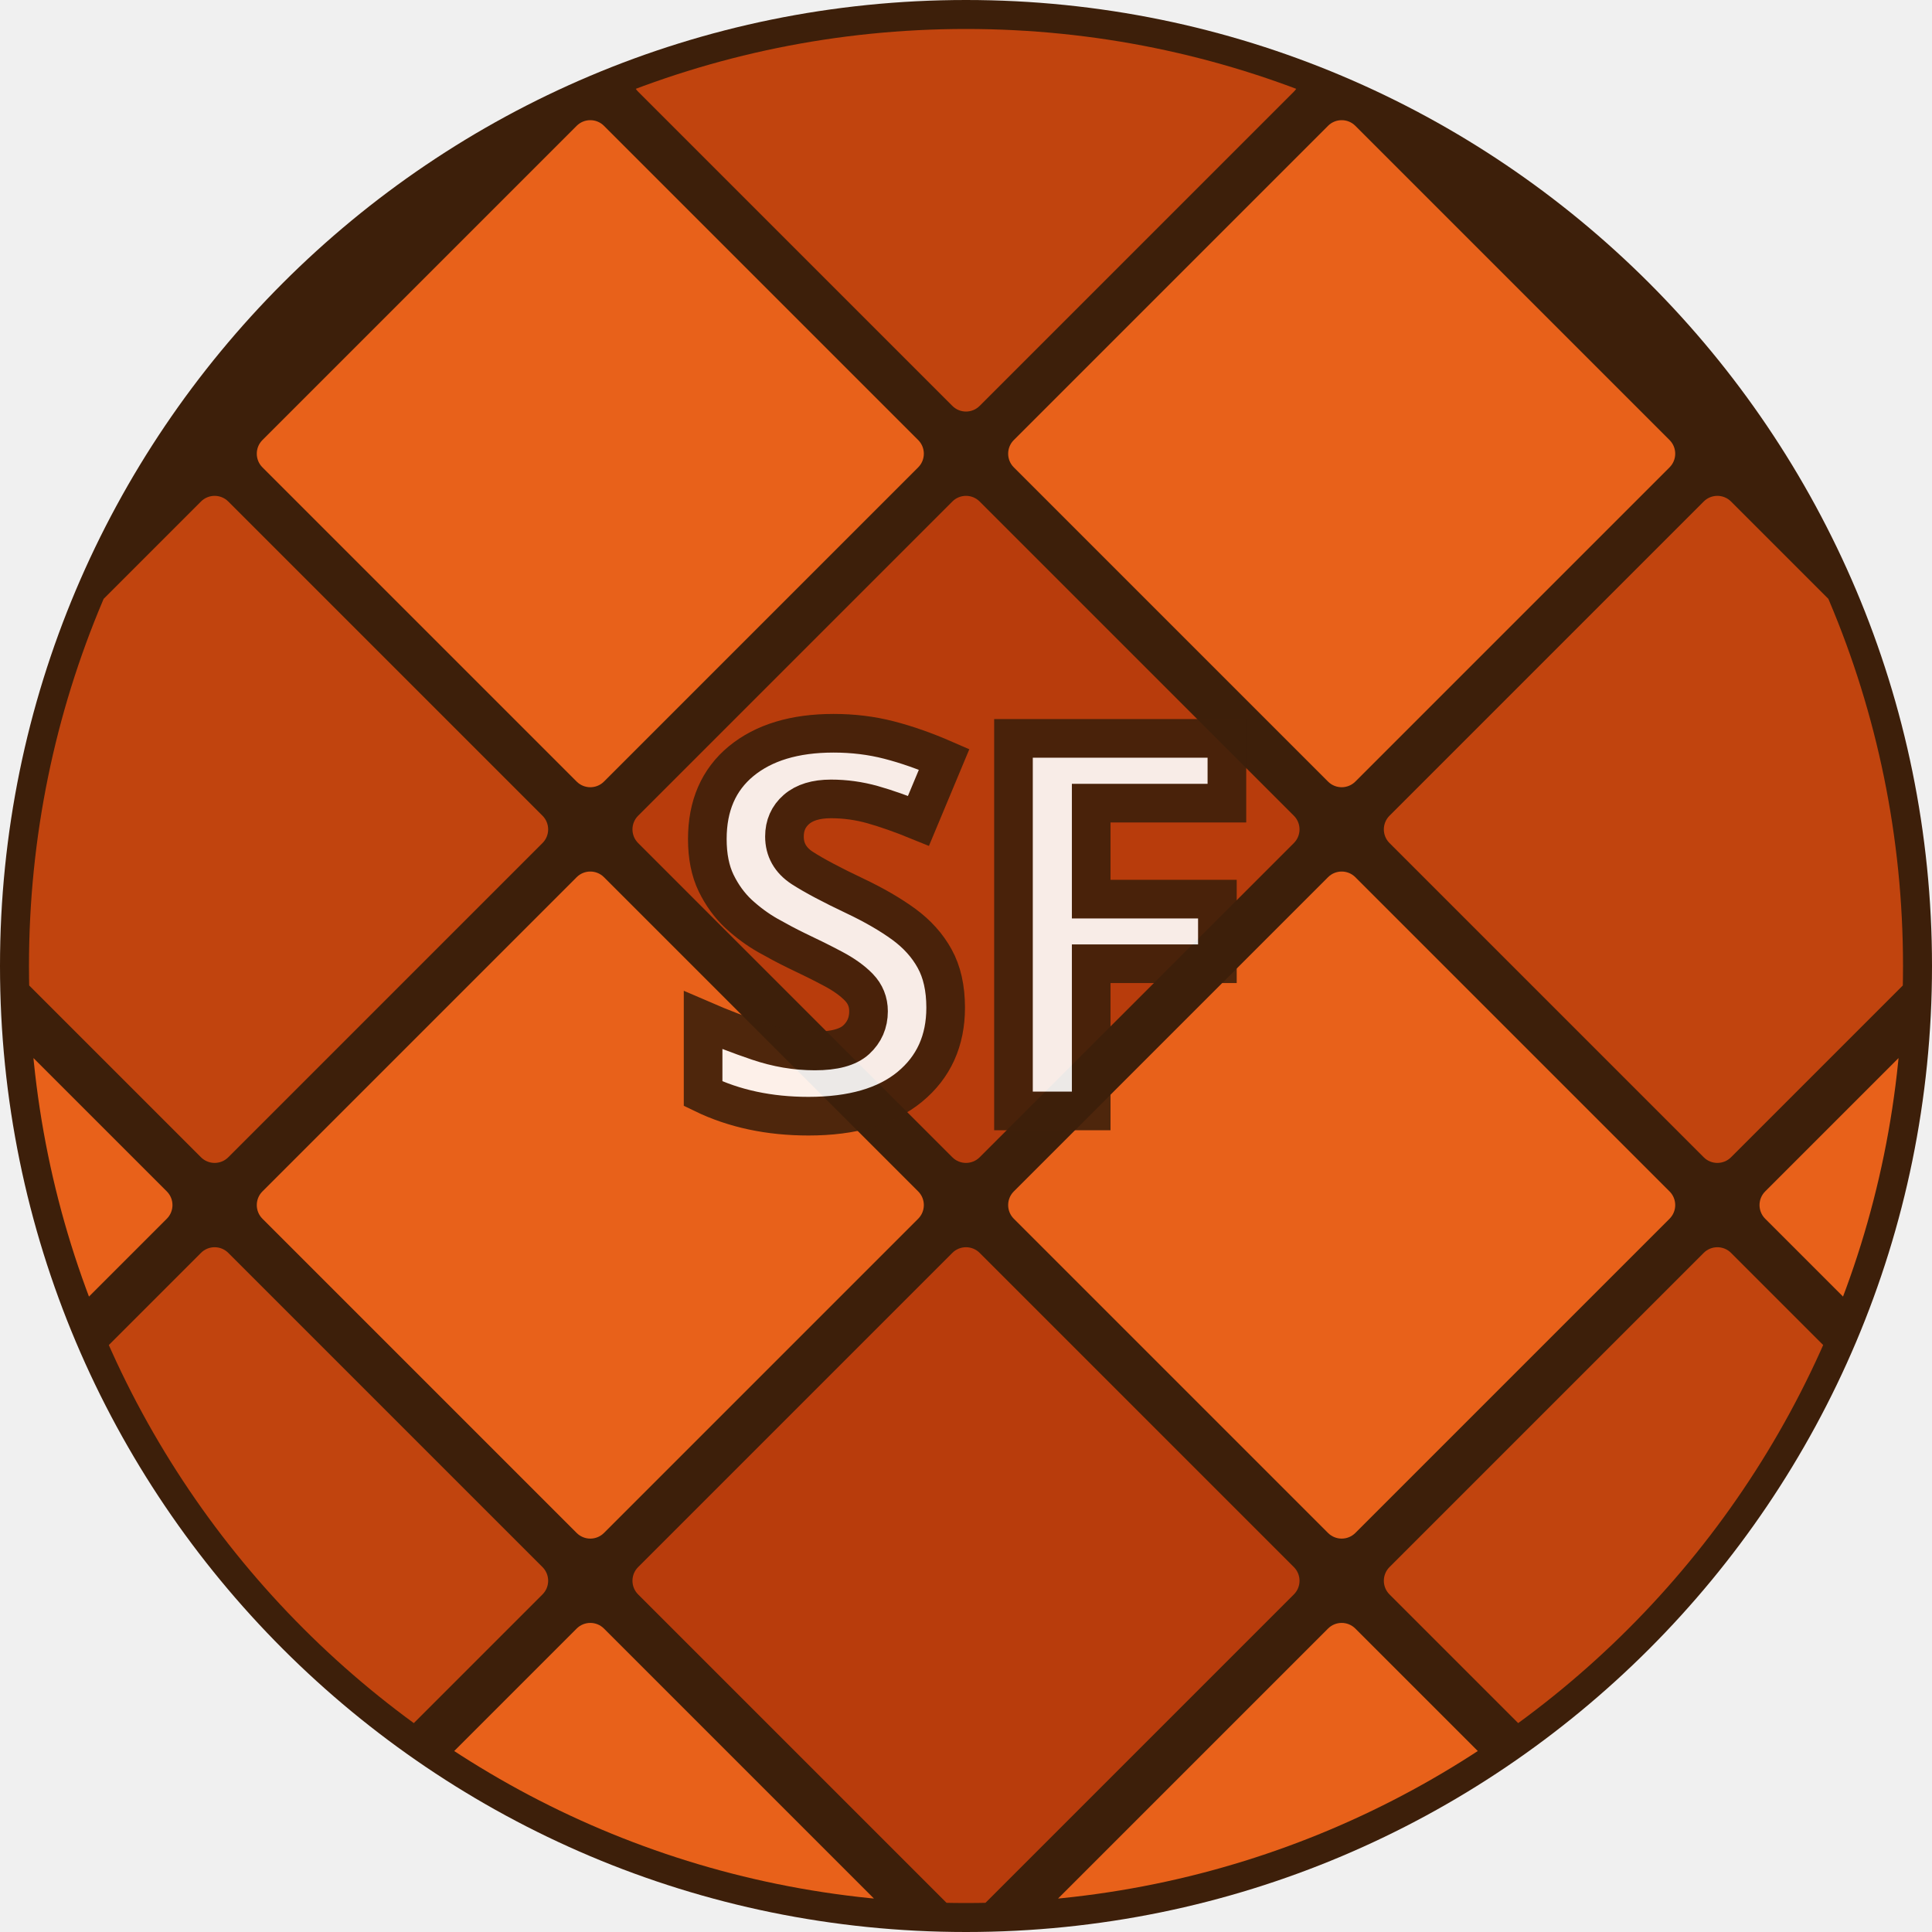
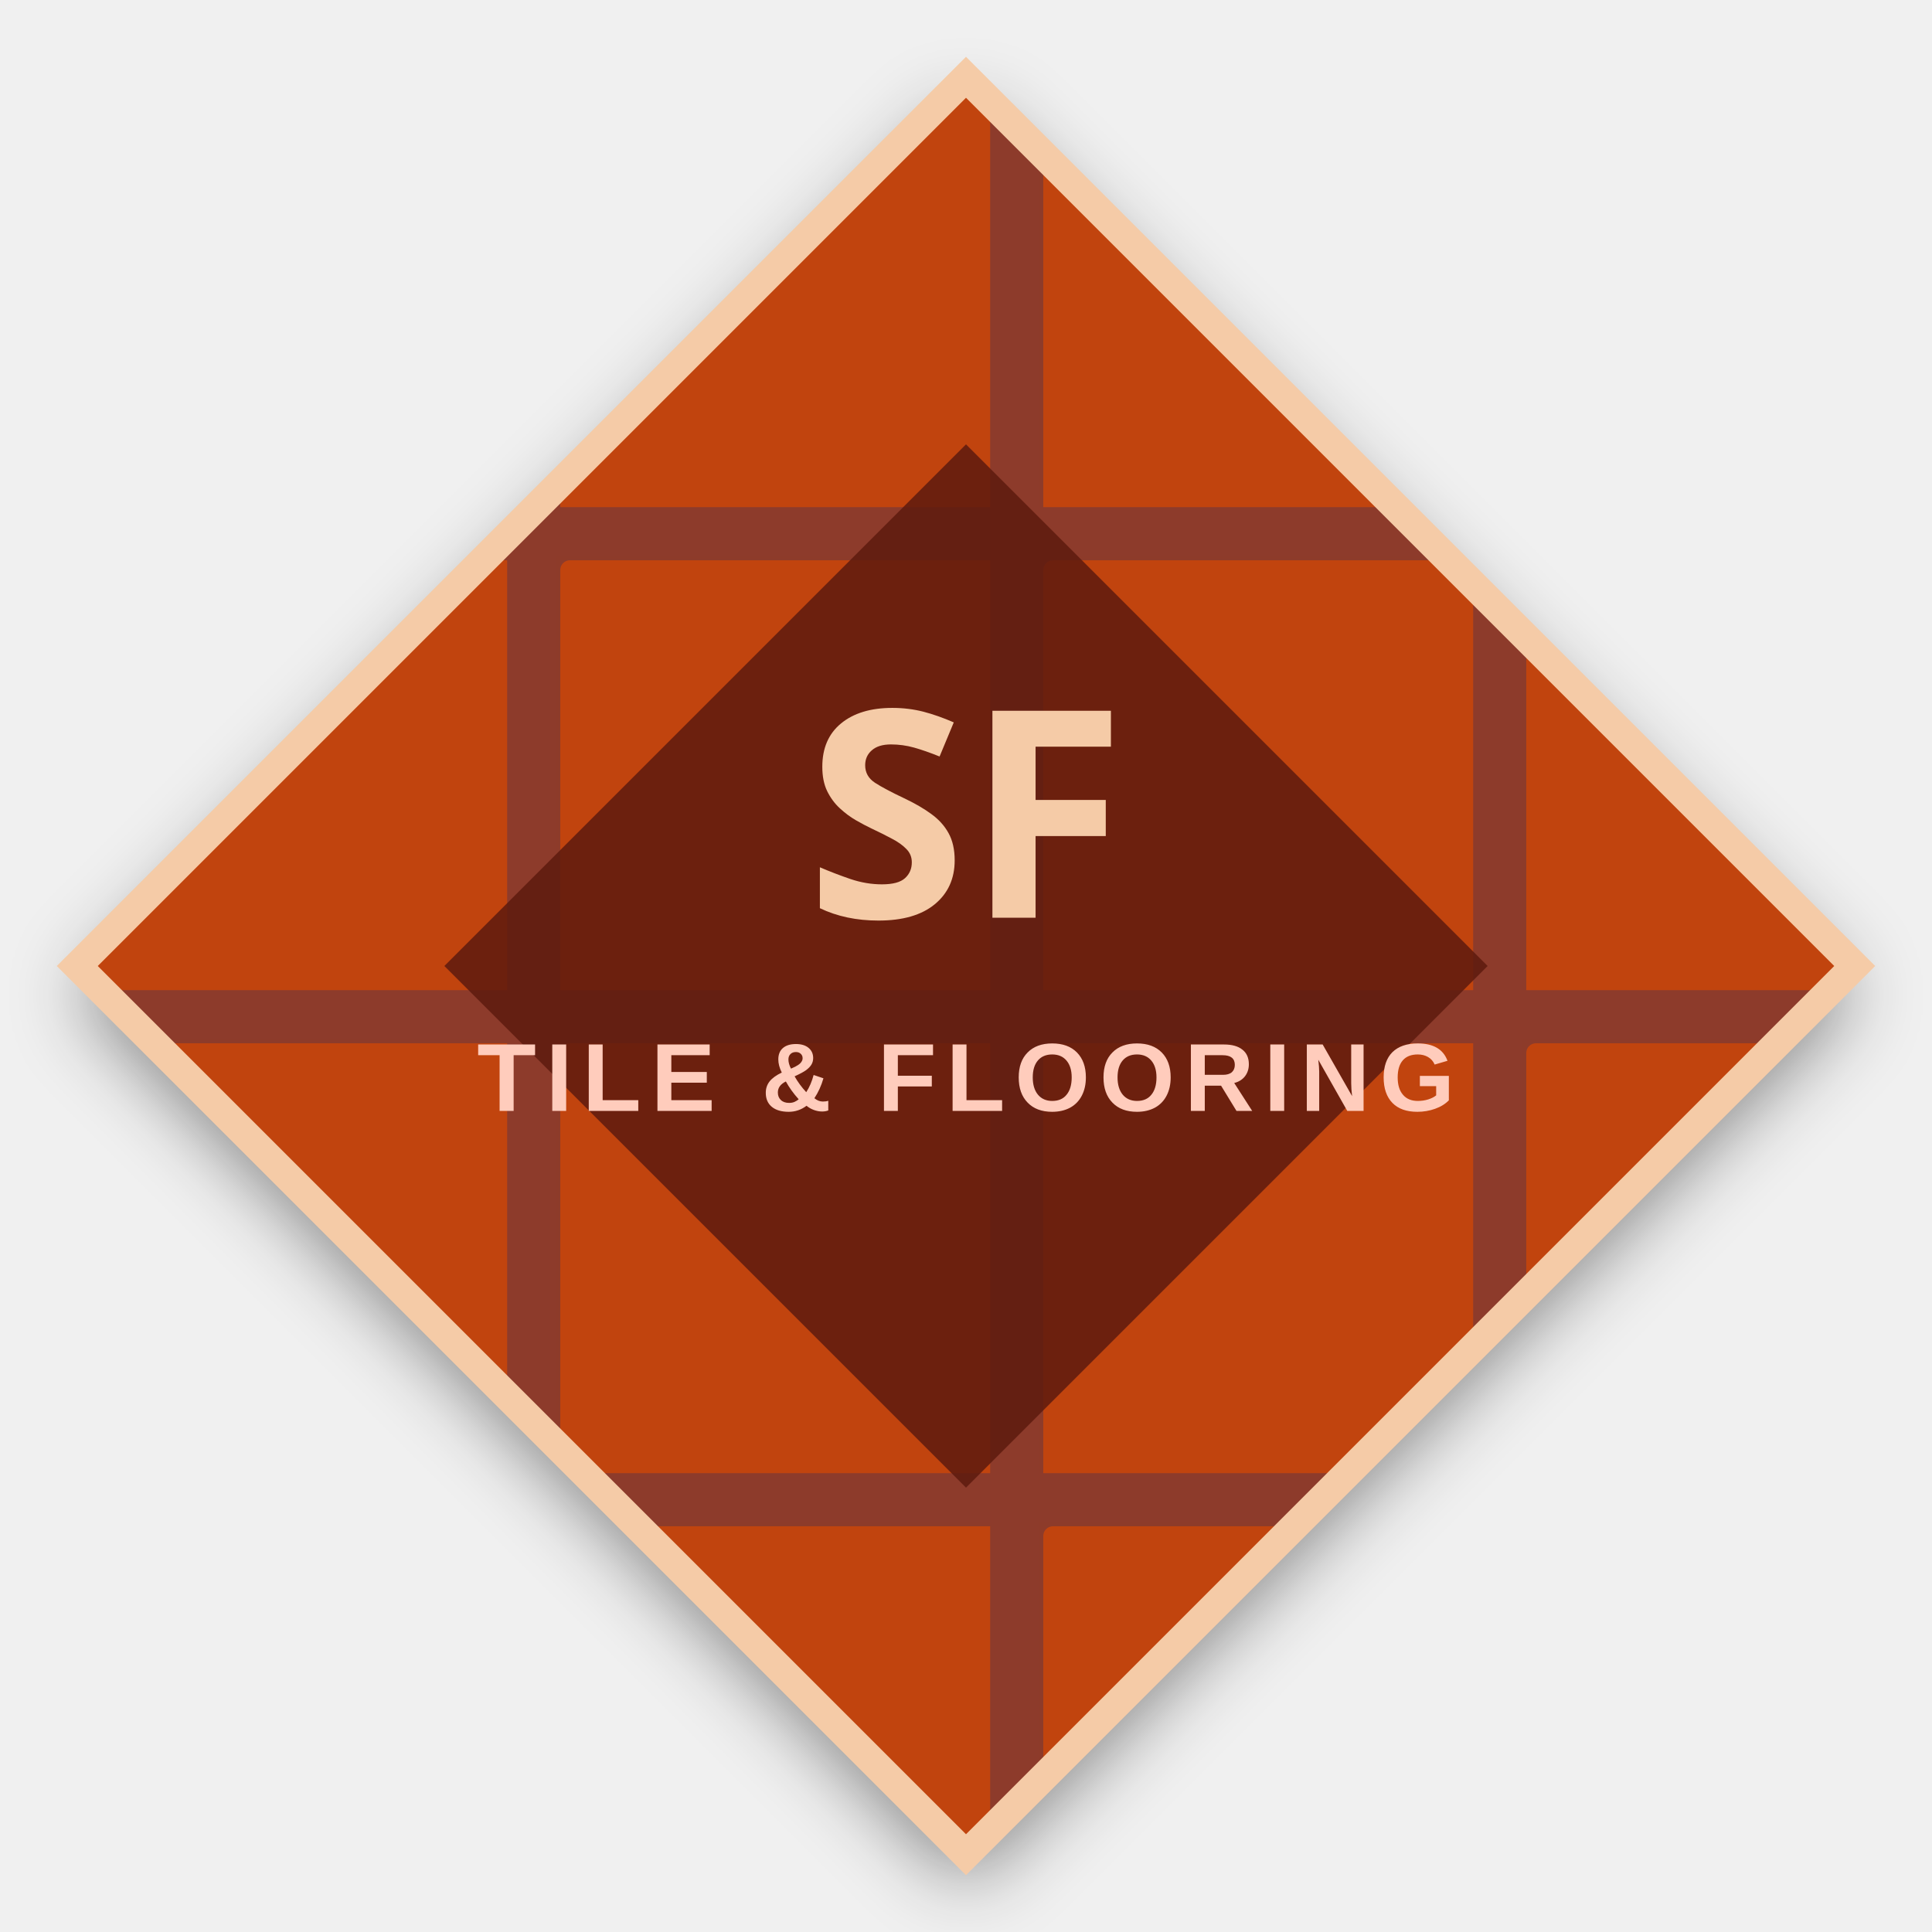
<svg xmlns="http://www.w3.org/2000/svg" viewBox="0 0 200 200" width="200" height="200">
  <defs>
-     <clipPath id="c8">
-       <circle cx="100" cy="100" r="97" />
+     <filter id="ss">
+       <feDropShadow dx="0" dy="3" stdDeviation="4" flood-color="#00000077" />
+     </filter>
+     <clipPath id="sdiam">
+       <polygon points="100,8 192,100 100,192 8,100" />
    </clipPath>
  </defs>
-   <circle cx="100" cy="100" r="100" fill="#3d1f0a" />
-   <g clip-path="url(#c8)">
-     <g transform="rotate(45 100 100)">
-       <rect x="10" y="10" width="50" height="50" rx="2" fill="#c1440e" />
-       <rect x="65" y="10" width="50" height="50" rx="2" fill="#e8611a" />
-       <rect x="120" y="10" width="50" height="50" rx="2" fill="#c1440e" />
-       <rect x="175" y="10" width="50" height="50" rx="2" fill="#e8611a" />
-       <rect x="10" y="65" width="50" height="50" rx="2" fill="#e8611a" />
-       <rect x="65" y="65" width="50" height="50" rx="2" fill="#b83c0c" />
-       <rect x="120" y="65" width="50" height="50" rx="2" fill="#e8611a" />
-       <rect x="175" y="65" width="50" height="50" rx="2" fill="#c1440e" />
-       <rect x="10" y="120" width="50" height="50" rx="2" fill="#c1440e" />
-       <rect x="65" y="120" width="50" height="50" rx="2" fill="#e8611a" />
-       <rect x="120" y="120" width="50" height="50" rx="2" fill="#b83c0c" />
-       <rect x="175" y="120" width="50" height="50" rx="2" fill="#e8611a" />
-       <rect x="10" y="175" width="50" height="50" rx="2" fill="#e8611a" />
-       <rect x="65" y="175" width="50" height="50" rx="2" fill="#c1440e" />
-       <rect x="120" y="175" width="50" height="50" rx="2" fill="#e8611a" />
-       <rect x="175" y="175" width="50" height="50" rx="2" fill="#b83c0c" />
+   <polygon points="100,8 192,100 100,192 8,100" fill="#8D3B2B" filter="url(#ss)" />
+   <g clip-path="url(#sdiam)">
+     <g fill="#C1440E">
+       <rect x="8" y="8" width="46" height="46" rx="1" />
+       <rect x="58" y="8" width="46" height="46" rx="1" />
+       <rect x="108" y="8" width="46" height="46" rx="1" />
+       <rect x="158" y="8" width="46" height="46" rx="1" />
+       <rect x="8" y="58" width="46" height="46" rx="1" />
+       <rect x="58" y="58" width="46" height="46" rx="1" />
+       <rect x="108" y="58" width="46" height="46" rx="1" />
+       <rect x="158" y="58" width="46" height="46" rx="1" />
+       <rect x="8" y="108" width="46" height="46" rx="1" />
+       <rect x="58" y="108" width="46" height="46" rx="1" />
+       <rect x="108" y="108" width="46" height="46" rx="1" />
+       <rect x="158" y="108" width="46" height="46" rx="1" />
+       <rect x="8" y="158" width="46" height="46" rx="1" />
+       <rect x="58" y="158" width="46" height="46" rx="1" />
+       <rect x="108" y="158" width="46" height="46" rx="1" />
+       <rect x="158" y="158" width="46" height="46" rx="1" />
    </g>
+     <line x1="8" y1="55" x2="192" y2="55" stroke="#8D3B2B" stroke-width="5" />
+     <line x1="8" y1="105" x2="192" y2="105" stroke="#8D3B2B" stroke-width="5" />
+     <line x1="8" y1="155" x2="192" y2="155" stroke="#8D3B2B" stroke-width="5" />
+     <line x1="55" y1="8" x2="55" y2="192" stroke="#8D3B2B" stroke-width="5" />
+     <line x1="105" y1="8" x2="105" y2="192" stroke="#8D3B2B" stroke-width="5" />
+     <line x1="155" y1="8" x2="155" y2="192" stroke="#8D3B2B" stroke-width="5" />
+     <polygon points="100,46 154,100 100,154 46,100" fill="#5D1A0E" opacity="0.85" />
  </g>
-   <text x="100" y="115" font-family="Arial Black,sans-serif" font-size="54" font-weight="900" fill="white" text-anchor="middle" opacity="0.9" stroke="#3d1f0a" stroke-width="4">SF</text>
+   <polygon points="100,8 192,100 100,192 8,100" fill="none" stroke="#F5CBA7" stroke-width="3" />
+   <text x="100" y="95" font-family="Arial Black,sans-serif" font-size="30" font-weight="900" fill="#F5CBA7" text-anchor="middle">SF</text>
+   <text x="100" y="115" font-family="Arial,sans-serif" font-size="10" font-weight="700" fill="#FFCCBC" text-anchor="middle" letter-spacing="1">TILE &amp; FLOORING</text>
</svg>
